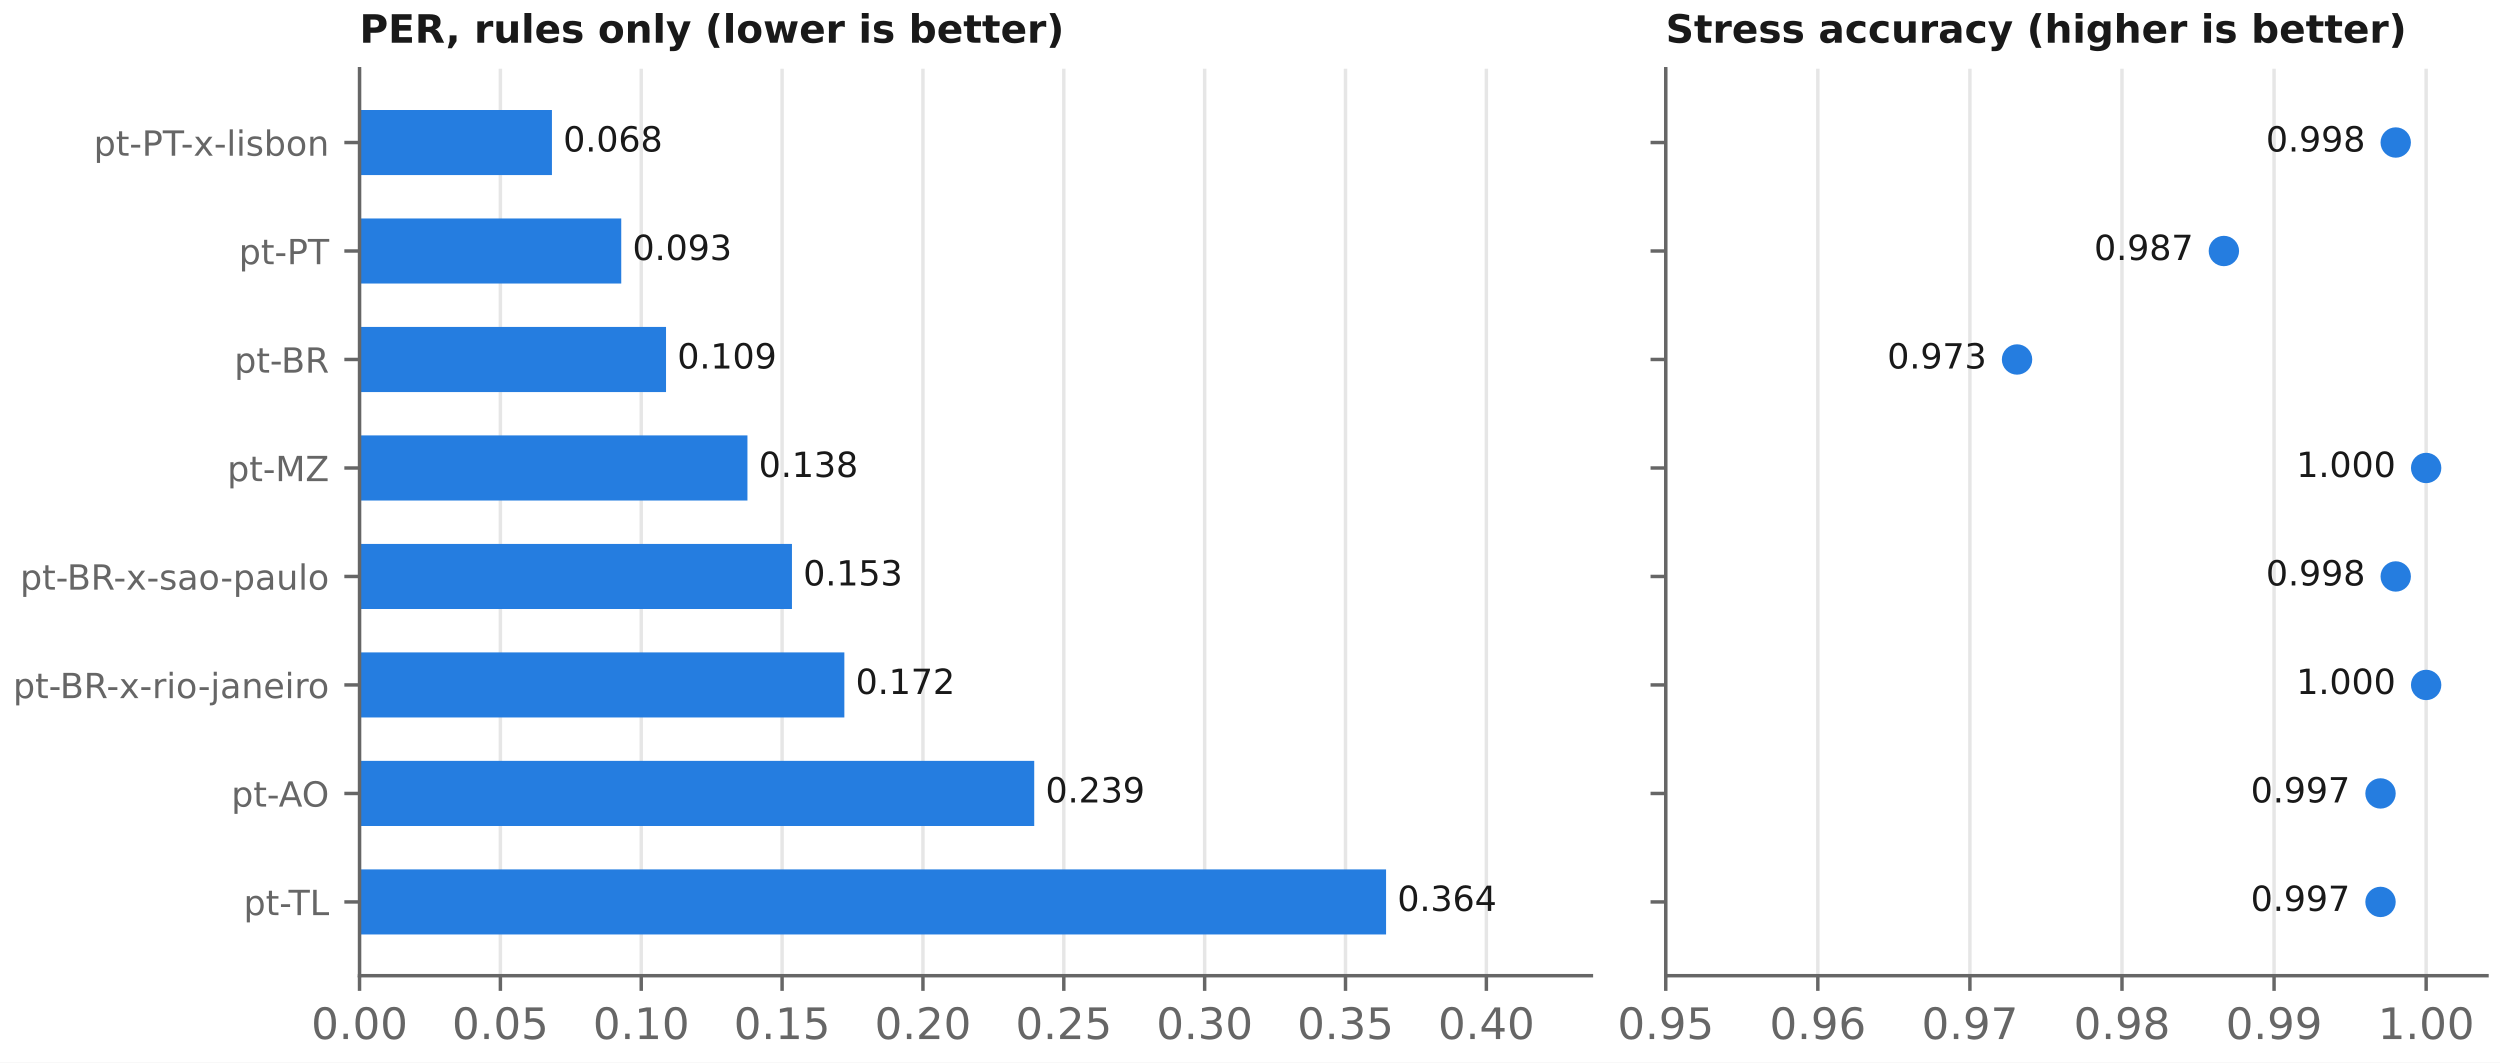
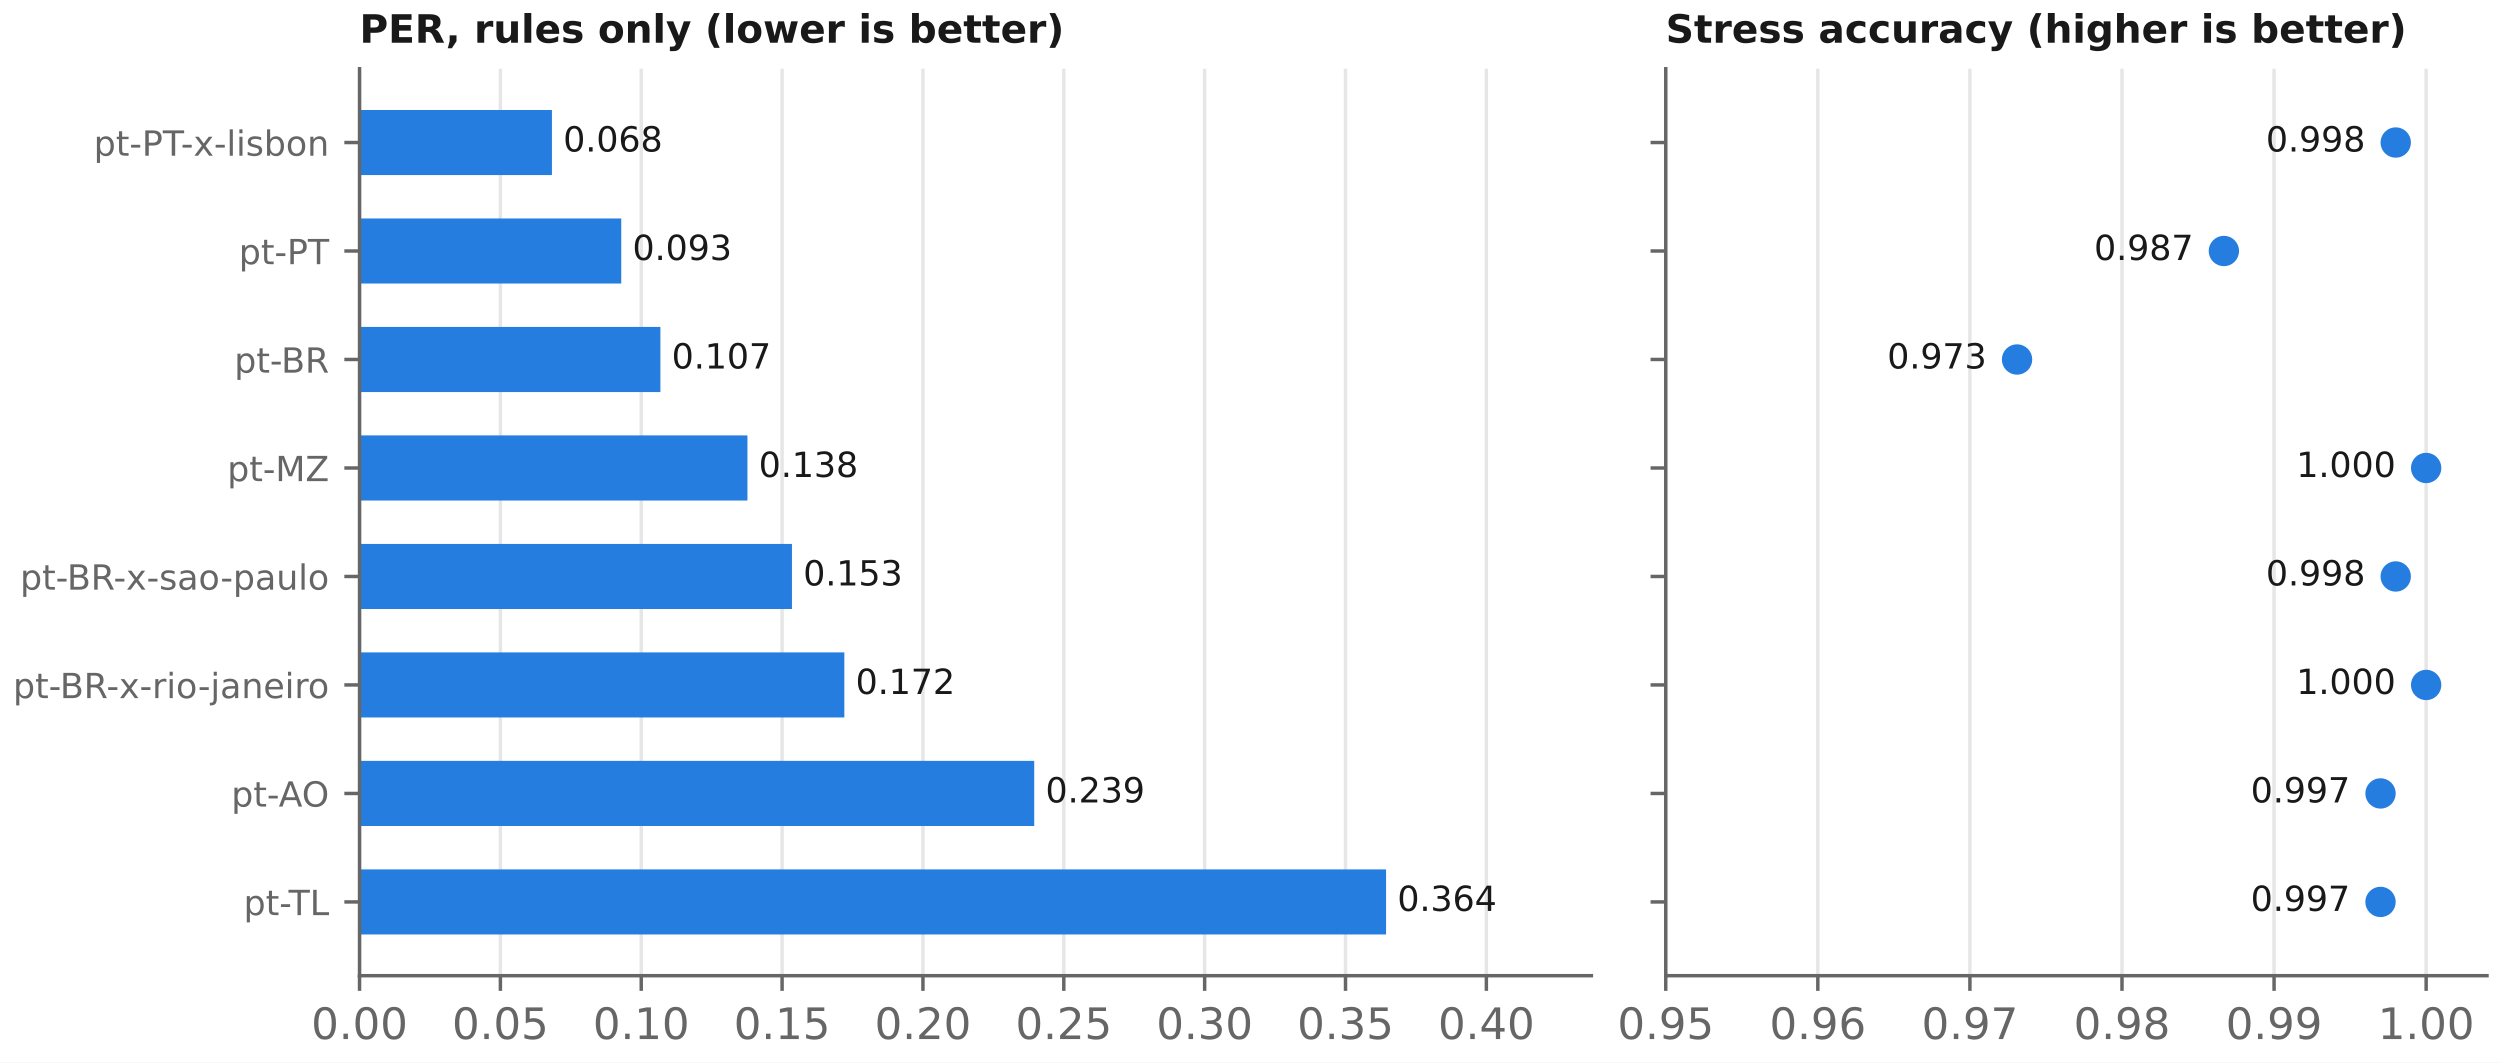
<svg xmlns="http://www.w3.org/2000/svg" xmlns:xlink="http://www.w3.org/1999/xlink" width="576pt" height="244.8pt" viewBox="0 0 576 244.8" version="1.1">
  <defs>
    <style type="text/css">*{stroke-linejoin: round; stroke-linecap: butt}</style>
  </defs>
  <g id="figure_1">
    <g id="patch_1">
      <path d="M 0 244.8  L 576 244.8  L 576 0  L 0 0  z " style="fill: #ffffff" />
    </g>
    <g id="axes_1">
      <g id="patch_2">
        <path d="M 82.836 224.8  L 366.654 224.8  L 366.654 15.839  L 82.836 15.839  z " style="fill: #ffffff" />
      </g>
      <g id="matplotlib.axis_1">
        <g id="xtick_1">
          <g id="line2d_1">
            <path d="M 82.836 224.8  L 82.836 15.839  " clip-path="url(#pa067309604)" style="fill: none; stroke: #e6e6e6; stroke-width: 0.8; stroke-linecap: square" />
          </g>
          <g id="line2d_2">
            <defs>
              <path id="m0db574f044" d="M 0 0  L 0 3.5  " style="stroke: #666666; stroke-width: 0.8" />
            </defs>
            <g>
              <use xlink:href="#m0db574f044" x="82.836" y="224.8" style="fill: #666666; stroke: #666666; stroke-width: 0.8" />
            </g>
          </g>
          <g id="text_1">
            <text style="font-size: 10px; font-family: 'DejaVu Sans', 'Bitstream Vera Sans', 'Computer Modern Sans Serif', 'Lucida Grande', 'Verdana', 'Geneva', 'Lucid', 'Arial', 'Helvetica', 'Avant Garde', sans-serif; text-anchor: middle; fill: #666666" x="82.836" y="239.397" transform="rotate(-0 82.83649 239.3974)">0.00</text>
          </g>
        </g>
        <g id="xtick_2">
          <g id="line2d_3">
            <path d="M 115.289 224.8  L 115.289 15.839  " clip-path="url(#pa067309604)" style="fill: none; stroke: #e6e6e6; stroke-width: 0.8; stroke-linecap: square" />
          </g>
          <g id="line2d_4">
            <g>
              <use xlink:href="#m0db574f044" x="115.289" y="224.8" style="fill: #666666; stroke: #666666; stroke-width: 0.8" />
            </g>
          </g>
          <g id="text_2">
            <text style="font-size: 10px; font-family: 'DejaVu Sans', 'Bitstream Vera Sans', 'Computer Modern Sans Serif', 'Lucida Grande', 'Verdana', 'Geneva', 'Lucid', 'Arial', 'Helvetica', 'Avant Garde', sans-serif; text-anchor: middle; fill: #666666" x="115.289" y="239.397" transform="rotate(-0 115.2892 239.3974)">0.05</text>
          </g>
        </g>
        <g id="xtick_3">
          <g id="line2d_5">
            <path d="M 147.742 224.8  L 147.742 15.839  " clip-path="url(#pa067309604)" style="fill: none; stroke: #e6e6e6; stroke-width: 0.8; stroke-linecap: square" />
          </g>
          <g id="line2d_6">
            <g>
              <use xlink:href="#m0db574f044" x="147.742" y="224.8" style="fill: #666666; stroke: #666666; stroke-width: 0.8" />
            </g>
          </g>
          <g id="text_3">
            <text style="font-size: 10px; font-family: 'DejaVu Sans', 'Bitstream Vera Sans', 'Computer Modern Sans Serif', 'Lucida Grande', 'Verdana', 'Geneva', 'Lucid', 'Arial', 'Helvetica', 'Avant Garde', sans-serif; text-anchor: middle; fill: #666666" x="147.742" y="239.397" transform="rotate(-0 147.7418 239.3974)">0.10</text>
          </g>
        </g>
        <g id="xtick_4">
          <g id="line2d_7">
            <path d="M 180.194 224.8  L 180.194 15.839  " clip-path="url(#pa067309604)" style="fill: none; stroke: #e6e6e6; stroke-width: 0.8; stroke-linecap: square" />
          </g>
          <g id="line2d_8">
            <g>
              <use xlink:href="#m0db574f044" x="180.194" y="224.8" style="fill: #666666; stroke: #666666; stroke-width: 0.8" />
            </g>
          </g>
          <g id="text_4">
            <text style="font-size: 10px; font-family: 'DejaVu Sans', 'Bitstream Vera Sans', 'Computer Modern Sans Serif', 'Lucida Grande', 'Verdana', 'Geneva', 'Lucid', 'Arial', 'Helvetica', 'Avant Garde', sans-serif; text-anchor: middle; fill: #666666" x="180.194" y="239.397" transform="rotate(-0 180.1945 239.3974)">0.15</text>
          </g>
        </g>
        <g id="xtick_5">
          <g id="line2d_9">
            <path d="M 212.647 224.8  L 212.647 15.839  " clip-path="url(#pa067309604)" style="fill: none; stroke: #e6e6e6; stroke-width: 0.8; stroke-linecap: square" />
          </g>
          <g id="line2d_10">
            <g>
              <use xlink:href="#m0db574f044" x="212.647" y="224.8" style="fill: #666666; stroke: #666666; stroke-width: 0.8" />
            </g>
          </g>
          <g id="text_5">
            <text style="font-size: 10px; font-family: 'DejaVu Sans', 'Bitstream Vera Sans', 'Computer Modern Sans Serif', 'Lucida Grande', 'Verdana', 'Geneva', 'Lucid', 'Arial', 'Helvetica', 'Avant Garde', sans-serif; text-anchor: middle; fill: #666666" x="212.647" y="239.397" transform="rotate(-0 212.6471 239.3974)">0.20</text>
          </g>
        </g>
        <g id="xtick_6">
          <g id="line2d_11">
            <path d="M 245.1 224.8  L 245.1 15.839  " clip-path="url(#pa067309604)" style="fill: none; stroke: #e6e6e6; stroke-width: 0.8; stroke-linecap: square" />
          </g>
          <g id="line2d_12">
            <g>
              <use xlink:href="#m0db574f044" x="245.1" y="224.8" style="fill: #666666; stroke: #666666; stroke-width: 0.8" />
            </g>
          </g>
          <g id="text_6">
            <text style="font-size: 10px; font-family: 'DejaVu Sans', 'Bitstream Vera Sans', 'Computer Modern Sans Serif', 'Lucida Grande', 'Verdana', 'Geneva', 'Lucid', 'Arial', 'Helvetica', 'Avant Garde', sans-serif; text-anchor: middle; fill: #666666" x="245.1" y="239.397" transform="rotate(-0 245.0998 239.3974)">0.25</text>
          </g>
        </g>
        <g id="xtick_7">
          <g id="line2d_13">
            <path d="M 277.552 224.8  L 277.552 15.839  " clip-path="url(#pa067309604)" style="fill: none; stroke: #e6e6e6; stroke-width: 0.8; stroke-linecap: square" />
          </g>
          <g id="line2d_14">
            <g>
              <use xlink:href="#m0db574f044" x="277.552" y="224.8" style="fill: #666666; stroke: #666666; stroke-width: 0.8" />
            </g>
          </g>
          <g id="text_7">
            <text style="font-size: 10px; font-family: 'DejaVu Sans', 'Bitstream Vera Sans', 'Computer Modern Sans Serif', 'Lucida Grande', 'Verdana', 'Geneva', 'Lucid', 'Arial', 'Helvetica', 'Avant Garde', sans-serif; text-anchor: middle; fill: #666666" x="277.552" y="239.397" transform="rotate(-0 277.5525 239.3974)">0.30</text>
          </g>
        </g>
        <g id="xtick_8">
          <g id="line2d_15">
            <path d="M 310.005 224.8  L 310.005 15.839  " clip-path="url(#pa067309604)" style="fill: none; stroke: #e6e6e6; stroke-width: 0.8; stroke-linecap: square" />
          </g>
          <g id="line2d_16">
            <g>
              <use xlink:href="#m0db574f044" x="310.005" y="224.8" style="fill: #666666; stroke: #666666; stroke-width: 0.8" />
            </g>
          </g>
          <g id="text_8">
            <text style="font-size: 10px; font-family: 'DejaVu Sans', 'Bitstream Vera Sans', 'Computer Modern Sans Serif', 'Lucida Grande', 'Verdana', 'Geneva', 'Lucid', 'Arial', 'Helvetica', 'Avant Garde', sans-serif; text-anchor: middle; fill: #666666" x="310.005" y="239.397" transform="rotate(-0 310.0051 239.3974)">0.35</text>
          </g>
        </g>
        <g id="xtick_9">
          <g id="line2d_17">
            <path d="M 342.458 224.8  L 342.458 15.839  " clip-path="url(#pa067309604)" style="fill: none; stroke: #e6e6e6; stroke-width: 0.8; stroke-linecap: square" />
          </g>
          <g id="line2d_18">
            <g>
              <use xlink:href="#m0db574f044" x="342.458" y="224.8" style="fill: #666666; stroke: #666666; stroke-width: 0.8" />
            </g>
          </g>
          <g id="text_9">
            <text style="font-size: 10px; font-family: 'DejaVu Sans', 'Bitstream Vera Sans', 'Computer Modern Sans Serif', 'Lucida Grande', 'Verdana', 'Geneva', 'Lucid', 'Arial', 'Helvetica', 'Avant Garde', sans-serif; text-anchor: middle; fill: #666666" x="342.458" y="239.397" transform="rotate(-0 342.4578 239.3974)">0.40</text>
          </g>
        </g>
      </g>
      <g id="matplotlib.axis_2">
        <g id="ytick_1">
          <g id="line2d_19">
            <defs>
              <path id="m9a97e96fcf" d="M 0 0  L -3.5 0  " style="stroke: #666666; stroke-width: 0.8" />
            </defs>
            <g>
              <use xlink:href="#m9a97e96fcf" x="82.836" y="32.836" style="fill: #666666; stroke: #666666; stroke-width: 0.8" />
            </g>
          </g>
          <g id="text_10">
            <text style="font-size: 8px; font-family: 'DejaVu Sans', 'Bitstream Vera Sans', 'Computer Modern Sans Serif', 'Lucida Grande', 'Verdana', 'Geneva', 'Lucid', 'Arial', 'Helvetica', 'Avant Garde', sans-serif; text-anchor: end; fill: #666666" x="75.836" y="35.875" transform="rotate(-0 75.83649 35.87503)">pt-PT-x-lisbon</text>
          </g>
        </g>
        <g id="ytick_2">
          <g id="line2d_20">
            <g>
              <use xlink:href="#m9a97e96fcf" x="82.836" y="57.831" style="fill: #666666; stroke: #666666; stroke-width: 0.8" />
            </g>
          </g>
          <g id="text_11">
            <text style="font-size: 8px; font-family: 'DejaVu Sans', 'Bitstream Vera Sans', 'Computer Modern Sans Serif', 'Lucida Grande', 'Verdana', 'Geneva', 'Lucid', 'Arial', 'Helvetica', 'Avant Garde', sans-serif; text-anchor: end; fill: #666666" x="75.836" y="60.87" transform="rotate(-0 75.83649 60.87004)">pt-PT</text>
          </g>
        </g>
        <g id="ytick_3">
          <g id="line2d_21">
            <g>
              <use xlink:href="#m9a97e96fcf" x="82.836" y="82.826" style="fill: #666666; stroke: #666666; stroke-width: 0.8" />
            </g>
          </g>
          <g id="text_12">
            <text style="font-size: 8px; font-family: 'DejaVu Sans', 'Bitstream Vera Sans', 'Computer Modern Sans Serif', 'Lucida Grande', 'Verdana', 'Geneva', 'Lucid', 'Arial', 'Helvetica', 'Avant Garde', sans-serif; text-anchor: end; fill: #666666" x="75.836" y="85.865" transform="rotate(-0 75.83649 85.86537)">pt-BR</text>
          </g>
        </g>
        <g id="ytick_4">
          <g id="line2d_22">
            <g>
              <use xlink:href="#m9a97e96fcf" x="82.836" y="107.822" style="fill: #666666; stroke: #666666; stroke-width: 0.8" />
            </g>
          </g>
          <g id="text_13">
            <text style="font-size: 8px; font-family: 'DejaVu Sans', 'Bitstream Vera Sans', 'Computer Modern Sans Serif', 'Lucida Grande', 'Verdana', 'Geneva', 'Lucid', 'Arial', 'Helvetica', 'Avant Garde', sans-serif; text-anchor: end; fill: #666666" x="75.836" y="110.861" transform="rotate(-0 75.83649 110.8607)">pt-MZ</text>
          </g>
        </g>
        <g id="ytick_5">
          <g id="line2d_23">
            <g>
              <use xlink:href="#m9a97e96fcf" x="82.836" y="132.817" style="fill: #666666; stroke: #666666; stroke-width: 0.8" />
            </g>
          </g>
          <g id="text_14">
            <text style="font-size: 8px; font-family: 'DejaVu Sans', 'Bitstream Vera Sans', 'Computer Modern Sans Serif', 'Lucida Grande', 'Verdana', 'Geneva', 'Lucid', 'Arial', 'Helvetica', 'Avant Garde', sans-serif; text-anchor: end; fill: #666666" x="75.836" y="135.856" transform="rotate(-0 75.83649 135.8563)">pt-BR-x-sao-paulo</text>
          </g>
        </g>
        <g id="ytick_6">
          <g id="line2d_24">
            <g>
              <use xlink:href="#m9a97e96fcf" x="82.836" y="157.812" style="fill: #666666; stroke: #666666; stroke-width: 0.8" />
            </g>
          </g>
          <g id="text_15">
            <text style="font-size: 8px; font-family: 'DejaVu Sans', 'Bitstream Vera Sans', 'Computer Modern Sans Serif', 'Lucida Grande', 'Verdana', 'Geneva', 'Lucid', 'Arial', 'Helvetica', 'Avant Garde', sans-serif; text-anchor: end; fill: #666666" x="75.836" y="160.852" transform="rotate(-0 75.83649 160.8517)">pt-BR-x-rio-janeiro</text>
          </g>
        </g>
        <g id="ytick_7">
          <g id="line2d_25">
            <g>
              <use xlink:href="#m9a97e96fcf" x="82.836" y="182.808" style="fill: #666666; stroke: #666666; stroke-width: 0.8" />
            </g>
          </g>
          <g id="text_16">
            <text style="font-size: 8px; font-family: 'DejaVu Sans', 'Bitstream Vera Sans', 'Computer Modern Sans Serif', 'Lucida Grande', 'Verdana', 'Geneva', 'Lucid', 'Arial', 'Helvetica', 'Avant Garde', sans-serif; text-anchor: end; fill: #666666" x="75.836" y="185.847" transform="rotate(-0 75.83649 185.8467)">pt-AO</text>
          </g>
        </g>
        <g id="ytick_8">
          <g id="line2d_26">
            <g>
              <use xlink:href="#m9a97e96fcf" x="82.836" y="207.803" style="fill: #666666; stroke: #666666; stroke-width: 0.8" />
            </g>
          </g>
          <g id="text_17">
            <text style="font-size: 8px; font-family: 'DejaVu Sans', 'Bitstream Vera Sans', 'Computer Modern Sans Serif', 'Lucida Grande', 'Verdana', 'Geneva', 'Lucid', 'Arial', 'Helvetica', 'Avant Garde', sans-serif; text-anchor: end; fill: #666666" x="75.836" y="210.842" transform="rotate(-0 75.83649 210.842)">pt-TL</text>
          </g>
        </g>
      </g>
      <g id="patch_3">
        <path d="M 82.836 25.337  L 127.167 25.337  L 127.167 40.334  L 82.836 40.334  z " clip-path="url(#pa067309604)" style="fill: #257de0" />
      </g>
      <g id="patch_4">
        <path d="M 82.836 50.332  L 143.134 50.332  L 143.134 65.33  L 82.836 65.33  z " clip-path="url(#pa067309604)" style="fill: #257de0" />
      </g>
      <g id="patch_5">
-         <path d="M 82.836 75.328  L 153.453 75.328  L 153.453 90.325  L 82.836 90.325  z " clip-path="url(#pa067309604)" style="fill: #257de0" />
+         <path d="M 82.836 75.328  L 152.155 75.328  L 152.155 90.325  L 82.836 90.325  z " clip-path="url(#pa067309604)" style="fill: #257de0" />
      </g>
      <g id="patch_6">
        <path d="M 82.836 100.323  L 172.211 100.323  L 172.211 115.32  L 82.836 115.32  z " clip-path="url(#pa067309604)" style="fill: #257de0" />
      </g>
      <g id="patch_7">
        <path d="M 82.836 125.318  L 182.466 125.318  L 182.466 140.316  L 82.836 140.316  z " clip-path="url(#pa067309604)" style="fill: #257de0" />
      </g>
      <g id="patch_8">
        <path d="M 82.836 150.314  L 194.539 150.314  L 194.539 165.311  L 82.836 165.311  z " clip-path="url(#pa067309604)" style="fill: #257de0" />
      </g>
      <g id="patch_9">
        <path d="M 82.836 175.309  L 238.285 175.309  L 238.285 190.306  L 82.836 190.306  z " clip-path="url(#pa067309604)" style="fill: #257de0" />
      </g>
      <g id="patch_10">
        <path d="M 82.836 200.304  L 319.351 200.304  L 319.351 215.302  L 82.836 215.302  z " clip-path="url(#pa067309604)" style="fill: #257de0" />
      </g>
      <g id="patch_11">
        <path d="M 82.836 224.8  L 82.836 15.839  " style="fill: none; stroke: #666666; stroke-width: 0.8; stroke-linejoin: miter; stroke-linecap: square" />
      </g>
      <g id="patch_12">
        <path d="M 82.836 224.8  L 366.654 224.8  " style="fill: none; stroke: #666666; stroke-width: 0.8; stroke-linejoin: miter; stroke-linecap: square" />
      </g>
      <g id="text_18">
        <text style="font-size: 8px; font-family: 'DejaVu Sans', 'Bitstream Vera Sans', 'Computer Modern Sans Serif', 'Lucida Grande', 'Verdana', 'Geneva', 'Lucid', 'Arial', 'Helvetica', 'Avant Garde', sans-serif; text-anchor: start; fill: #191919" x="129.763" y="34.914" transform="rotate(-0 129.763 34.91378)">0.068</text>
      </g>
      <g id="text_19">
        <text style="font-size: 8px; font-family: 'DejaVu Sans', 'Bitstream Vera Sans', 'Computer Modern Sans Serif', 'Lucida Grande', 'Verdana', 'Geneva', 'Lucid', 'Arial', 'Helvetica', 'Avant Garde', sans-serif; text-anchor: start; fill: #191919" x="145.73" y="59.909" transform="rotate(-0 145.7297 59.90911)">0.093</text>
      </g>
      <g id="text_20">
-         <text style="font-size: 8px; font-family: 'DejaVu Sans', 'Bitstream Vera Sans', 'Computer Modern Sans Serif', 'Lucida Grande', 'Verdana', 'Geneva', 'Lucid', 'Arial', 'Helvetica', 'Avant Garde', sans-serif; text-anchor: start; fill: #191919" x="156.05" y="84.904" transform="rotate(-0 156.0497 84.90443)">0.109</text>
+         <text style="font-size: 8px; font-family: 'DejaVu Sans', 'Bitstream Vera Sans', 'Computer Modern Sans Serif', 'Lucida Grande', 'Verdana', 'Geneva', 'Lucid', 'Arial', 'Helvetica', 'Avant Garde', sans-serif; text-anchor: start; fill: #191919" x="154.752" y="84.904" transform="rotate(-0 154.7516 84.90443)">0.107</text>
      </g>
      <g id="text_21">
        <text style="font-size: 8px; font-family: 'DejaVu Sans', 'Bitstream Vera Sans', 'Computer Modern Sans Serif', 'Lucida Grande', 'Verdana', 'Geneva', 'Lucid', 'Arial', 'Helvetica', 'Avant Garde', sans-serif; text-anchor: start; fill: #191919" x="174.807" y="109.9" transform="rotate(-0 174.8073 109.8998)">0.138</text>
      </g>
      <g id="text_22">
        <text style="font-size: 8px; font-family: 'DejaVu Sans', 'Bitstream Vera Sans', 'Computer Modern Sans Serif', 'Lucida Grande', 'Verdana', 'Geneva', 'Lucid', 'Arial', 'Helvetica', 'Avant Garde', sans-serif; text-anchor: start; fill: #191919" x="185.062" y="134.895" transform="rotate(-0 185.0624 134.8951)">0.153</text>
      </g>
      <g id="text_23">
        <text style="font-size: 8px; font-family: 'DejaVu Sans', 'Bitstream Vera Sans', 'Computer Modern Sans Serif', 'Lucida Grande', 'Verdana', 'Geneva', 'Lucid', 'Arial', 'Helvetica', 'Avant Garde', sans-serif; text-anchor: start; fill: #191919" x="197.135" y="159.89" transform="rotate(-0 197.1348 159.8904)">0.172</text>
      </g>
      <g id="text_24">
        <text style="font-size: 8px; font-family: 'DejaVu Sans', 'Bitstream Vera Sans', 'Computer Modern Sans Serif', 'Lucida Grande', 'Verdana', 'Geneva', 'Lucid', 'Arial', 'Helvetica', 'Avant Garde', sans-serif; text-anchor: start; fill: #191919" x="240.881" y="184.886" transform="rotate(-0 240.8809 184.8857)">0.239</text>
      </g>
      <g id="text_25">
        <text style="font-size: 8px; font-family: 'DejaVu Sans', 'Bitstream Vera Sans', 'Computer Modern Sans Serif', 'Lucida Grande', 'Verdana', 'Geneva', 'Lucid', 'Arial', 'Helvetica', 'Avant Garde', sans-serif; text-anchor: start; fill: #191919" x="321.948" y="209.881" transform="rotate(-0 321.9477 209.8811)">0.364</text>
      </g>
      <g id="text_26">
        <text style="font-weight: 700; font-size: 9px; font-family: 'DejaVu Sans', 'Bitstream Vera Sans', 'Computer Modern Sans Serif', 'Lucida Grande', 'Verdana', 'Geneva', 'Lucid', 'Arial', 'Helvetica', 'Avant Garde', sans-serif; text-anchor: start; fill: #191919" x="82.836" y="9.839" transform="rotate(-0 82.83649 9.838834)">PER, rules only (lower is better)</text>
      </g>
    </g>
    <g id="axes_2">
      <g id="patch_13">
        <path d="M 383.788 224.8  L 573 224.8  L 573 15.839  L 383.788 15.839  z " style="fill: #ffffff" />
      </g>
      <g id="matplotlib.axis_3">
        <g id="xtick_10">
          <g id="line2d_27">
            <path d="M 383.788 224.8  L 383.788 15.839  " clip-path="url(#paff09547ee)" style="fill: none; stroke: #e6e6e6; stroke-width: 0.8; stroke-linecap: square" />
          </g>
          <g id="line2d_28">
            <g>
              <use xlink:href="#m0db574f044" x="383.788" y="224.8" style="fill: #666666; stroke: #666666; stroke-width: 0.8" />
            </g>
          </g>
          <g id="text_27">
            <text style="font-size: 10px; font-family: 'DejaVu Sans', 'Bitstream Vera Sans', 'Computer Modern Sans Serif', 'Lucida Grande', 'Verdana', 'Geneva', 'Lucid', 'Arial', 'Helvetica', 'Avant Garde', sans-serif; text-anchor: middle; fill: #666666" x="383.788" y="239.397" transform="rotate(-0 383.7878 239.3974)">0.95</text>
          </g>
        </g>
        <g id="xtick_11">
          <g id="line2d_29">
            <path d="M 418.827 224.8  L 418.827 15.839  " clip-path="url(#paff09547ee)" style="fill: none; stroke: #e6e6e6; stroke-width: 0.8; stroke-linecap: square" />
          </g>
          <g id="line2d_30">
            <g>
              <use xlink:href="#m0db574f044" x="418.827" y="224.8" style="fill: #666666; stroke: #666666; stroke-width: 0.8" />
            </g>
          </g>
          <g id="text_28">
            <text style="font-size: 10px; font-family: 'DejaVu Sans', 'Bitstream Vera Sans', 'Computer Modern Sans Serif', 'Lucida Grande', 'Verdana', 'Geneva', 'Lucid', 'Arial', 'Helvetica', 'Avant Garde', sans-serif; text-anchor: middle; fill: #666666" x="418.827" y="239.397" transform="rotate(-0 418.827 239.3974)">0.96</text>
          </g>
        </g>
        <g id="xtick_12">
          <g id="line2d_31">
            <path d="M 453.866 224.8  L 453.866 15.839  " clip-path="url(#paff09547ee)" style="fill: none; stroke: #e6e6e6; stroke-width: 0.8; stroke-linecap: square" />
          </g>
          <g id="line2d_32">
            <g>
              <use xlink:href="#m0db574f044" x="453.866" y="224.8" style="fill: #666666; stroke: #666666; stroke-width: 0.8" />
            </g>
          </g>
          <g id="text_29">
            <text style="font-size: 10px; font-family: 'DejaVu Sans', 'Bitstream Vera Sans', 'Computer Modern Sans Serif', 'Lucida Grande', 'Verdana', 'Geneva', 'Lucid', 'Arial', 'Helvetica', 'Avant Garde', sans-serif; text-anchor: middle; fill: #666666" x="453.866" y="239.397" transform="rotate(-0 453.8663 239.3974)">0.97</text>
          </g>
        </g>
        <g id="xtick_13">
          <g id="line2d_33">
            <path d="M 488.906 224.8  L 488.906 15.839  " clip-path="url(#paff09547ee)" style="fill: none; stroke: #e6e6e6; stroke-width: 0.8; stroke-linecap: square" />
          </g>
          <g id="line2d_34">
            <g>
              <use xlink:href="#m0db574f044" x="488.906" y="224.8" style="fill: #666666; stroke: #666666; stroke-width: 0.8" />
            </g>
          </g>
          <g id="text_30">
            <text style="font-size: 10px; font-family: 'DejaVu Sans', 'Bitstream Vera Sans', 'Computer Modern Sans Serif', 'Lucida Grande', 'Verdana', 'Geneva', 'Lucid', 'Arial', 'Helvetica', 'Avant Garde', sans-serif; text-anchor: middle; fill: #666666" x="488.906" y="239.397" transform="rotate(-0 488.9055 239.3974)">0.98</text>
          </g>
        </g>
        <g id="xtick_14">
          <g id="line2d_35">
            <path d="M 523.945 224.8  L 523.945 15.839  " clip-path="url(#paff09547ee)" style="fill: none; stroke: #e6e6e6; stroke-width: 0.8; stroke-linecap: square" />
          </g>
          <g id="line2d_36">
            <g>
              <use xlink:href="#m0db574f044" x="523.945" y="224.8" style="fill: #666666; stroke: #666666; stroke-width: 0.8" />
            </g>
          </g>
          <g id="text_31">
            <text style="font-size: 10px; font-family: 'DejaVu Sans', 'Bitstream Vera Sans', 'Computer Modern Sans Serif', 'Lucida Grande', 'Verdana', 'Geneva', 'Lucid', 'Arial', 'Helvetica', 'Avant Garde', sans-serif; text-anchor: middle; fill: #666666" x="523.945" y="239.397" transform="rotate(-0 523.9448 239.3974)">0.99</text>
          </g>
        </g>
        <g id="xtick_15">
          <g id="line2d_37">
            <path d="M 558.984 224.8  L 558.984 15.839  " clip-path="url(#paff09547ee)" style="fill: none; stroke: #e6e6e6; stroke-width: 0.8; stroke-linecap: square" />
          </g>
          <g id="line2d_38">
            <g>
              <use xlink:href="#m0db574f044" x="558.984" y="224.8" style="fill: #666666; stroke: #666666; stroke-width: 0.8" />
            </g>
          </g>
          <g id="text_32">
            <text style="font-size: 10px; font-family: 'DejaVu Sans', 'Bitstream Vera Sans', 'Computer Modern Sans Serif', 'Lucida Grande', 'Verdana', 'Geneva', 'Lucid', 'Arial', 'Helvetica', 'Avant Garde', sans-serif; text-anchor: middle; fill: #666666" x="558.984" y="239.397" transform="rotate(-0 558.9841 239.3974)">1.00</text>
          </g>
        </g>
      </g>
      <g id="matplotlib.axis_4">
        <g id="ytick_9">
          <g id="line2d_39">
            <g>
              <use xlink:href="#m9a97e96fcf" x="383.788" y="32.836" style="fill: #666666; stroke: #666666; stroke-width: 0.8" />
            </g>
          </g>
        </g>
        <g id="ytick_10">
          <g id="line2d_40">
            <g>
              <use xlink:href="#m9a97e96fcf" x="383.788" y="57.831" style="fill: #666666; stroke: #666666; stroke-width: 0.8" />
            </g>
          </g>
        </g>
        <g id="ytick_11">
          <g id="line2d_41">
            <g>
              <use xlink:href="#m9a97e96fcf" x="383.788" y="82.826" style="fill: #666666; stroke: #666666; stroke-width: 0.8" />
            </g>
          </g>
        </g>
        <g id="ytick_12">
          <g id="line2d_42">
            <g>
              <use xlink:href="#m9a97e96fcf" x="383.788" y="107.822" style="fill: #666666; stroke: #666666; stroke-width: 0.8" />
            </g>
          </g>
        </g>
        <g id="ytick_13">
          <g id="line2d_43">
            <g>
              <use xlink:href="#m9a97e96fcf" x="383.788" y="132.817" style="fill: #666666; stroke: #666666; stroke-width: 0.8" />
            </g>
          </g>
        </g>
        <g id="ytick_14">
          <g id="line2d_44">
            <g>
              <use xlink:href="#m9a97e96fcf" x="383.788" y="157.812" style="fill: #666666; stroke: #666666; stroke-width: 0.8" />
            </g>
          </g>
        </g>
        <g id="ytick_15">
          <g id="line2d_45">
            <g>
              <use xlink:href="#m9a97e96fcf" x="383.788" y="182.808" style="fill: #666666; stroke: #666666; stroke-width: 0.8" />
            </g>
          </g>
        </g>
        <g id="ytick_16">
          <g id="line2d_46">
            <g>
              <use xlink:href="#m9a97e96fcf" x="383.788" y="207.803" style="fill: #666666; stroke: #666666; stroke-width: 0.8" />
            </g>
          </g>
        </g>
      </g>
      <g id="patch_14">
        <path d="M 383.788 224.8  L 383.788 15.839  " style="fill: none; stroke: #666666; stroke-width: 0.8; stroke-linejoin: miter; stroke-linecap: square" />
      </g>
      <g id="patch_15">
        <path d="M 383.788 224.8  L 573 224.8  " style="fill: none; stroke: #666666; stroke-width: 0.8; stroke-linejoin: miter; stroke-linecap: square" />
      </g>
      <g id="PathCollection_1">
        <defs>
          <path id="mc776bb2d2c" d="M 0 3  C 0.796 3 1.559 2.684 2.121 2.121  C 2.684 1.559 3 0.796 3 0  C 3 -0.796 2.684 -1.559 2.121 -2.121  C 1.559 -2.684 0.796 -3 0 -3  C -0.796 -3 -1.559 -2.684 -2.121 -2.121  C -2.684 -1.559 -3 -0.796 -3 0  C -3 0.796 -2.684 1.559 -2.121 2.121  C -1.559 2.684 -0.796 3 0 3  z " style="stroke: #257de0" />
        </defs>
        <g clip-path="url(#paff09547ee)">
          <use xlink:href="#mc776bb2d2c" x="551.976" y="32.836" style="fill: #257de0; stroke: #257de0" />
          <use xlink:href="#mc776bb2d2c" x="512.382" y="57.831" style="fill: #257de0; stroke: #257de0" />
          <use xlink:href="#mc776bb2d2c" x="464.728" y="82.826" style="fill: #257de0; stroke: #257de0" />
          <use xlink:href="#mc776bb2d2c" x="558.984" y="107.822" style="fill: #257de0; stroke: #257de0" />
          <use xlink:href="#mc776bb2d2c" x="551.976" y="132.817" style="fill: #257de0; stroke: #257de0" />
          <use xlink:href="#mc776bb2d2c" x="558.984" y="157.812" style="fill: #257de0; stroke: #257de0" />
          <use xlink:href="#mc776bb2d2c" x="548.472" y="182.808" style="fill: #257de0; stroke: #257de0" />
          <use xlink:href="#mc776bb2d2c" x="548.472" y="207.803" style="fill: #257de0; stroke: #257de0" />
        </g>
      </g>
      <g id="text_33">
        <text style="font-size: 8px; font-family: 'DejaVu Sans', 'Bitstream Vera Sans', 'Computer Modern Sans Serif', 'Lucida Grande', 'Verdana', 'Geneva', 'Lucid', 'Arial', 'Helvetica', 'Avant Garde', sans-serif; text-anchor: end; fill: #191919" x="544.968" y="34.914" transform="rotate(-0 544.9684 34.91378)">0.998</text>
      </g>
      <g id="text_34">
        <text style="font-size: 8px; font-family: 'DejaVu Sans', 'Bitstream Vera Sans', 'Computer Modern Sans Serif', 'Lucida Grande', 'Verdana', 'Geneva', 'Lucid', 'Arial', 'Helvetica', 'Avant Garde', sans-serif; text-anchor: end; fill: #191919" x="505.374" y="59.909" transform="rotate(-0 505.374 59.90911)">0.987</text>
      </g>
      <g id="text_35">
        <text style="font-size: 8px; font-family: 'DejaVu Sans', 'Bitstream Vera Sans', 'Computer Modern Sans Serif', 'Lucida Grande', 'Verdana', 'Geneva', 'Lucid', 'Arial', 'Helvetica', 'Avant Garde', sans-serif; text-anchor: end; fill: #191919" x="457.721" y="84.904" transform="rotate(-0 457.7206 84.90443)">0.973</text>
      </g>
      <g id="text_36">
        <text style="font-size: 8px; font-family: 'DejaVu Sans', 'Bitstream Vera Sans', 'Computer Modern Sans Serif', 'Lucida Grande', 'Verdana', 'Geneva', 'Lucid', 'Arial', 'Helvetica', 'Avant Garde', sans-serif; text-anchor: end; fill: #191919" x="551.976" y="109.9" transform="rotate(-0 551.9762 109.8998)">1.000</text>
      </g>
      <g id="text_37">
        <text style="font-size: 8px; font-family: 'DejaVu Sans', 'Bitstream Vera Sans', 'Computer Modern Sans Serif', 'Lucida Grande', 'Verdana', 'Geneva', 'Lucid', 'Arial', 'Helvetica', 'Avant Garde', sans-serif; text-anchor: end; fill: #191919" x="544.968" y="134.895" transform="rotate(-0 544.9684 134.8951)">0.998</text>
      </g>
      <g id="text_38">
        <text style="font-size: 8px; font-family: 'DejaVu Sans', 'Bitstream Vera Sans', 'Computer Modern Sans Serif', 'Lucida Grande', 'Verdana', 'Geneva', 'Lucid', 'Arial', 'Helvetica', 'Avant Garde', sans-serif; text-anchor: end; fill: #191919" x="551.976" y="159.89" transform="rotate(-0 551.9762 159.8904)">1.000</text>
      </g>
      <g id="text_39">
        <text style="font-size: 8px; font-family: 'DejaVu Sans', 'Bitstream Vera Sans', 'Computer Modern Sans Serif', 'Lucida Grande', 'Verdana', 'Geneva', 'Lucid', 'Arial', 'Helvetica', 'Avant Garde', sans-serif; text-anchor: end; fill: #191919" x="541.464" y="184.886" transform="rotate(-0 541.4644 184.8857)">0.997</text>
      </g>
      <g id="text_40">
        <text style="font-size: 8px; font-family: 'DejaVu Sans', 'Bitstream Vera Sans', 'Computer Modern Sans Serif', 'Lucida Grande', 'Verdana', 'Geneva', 'Lucid', 'Arial', 'Helvetica', 'Avant Garde', sans-serif; text-anchor: end; fill: #191919" x="541.464" y="209.881" transform="rotate(-0 541.4644 209.8811)">0.997</text>
      </g>
      <g id="text_41">
        <text style="font-weight: 700; font-size: 9px; font-family: 'DejaVu Sans', 'Bitstream Vera Sans', 'Computer Modern Sans Serif', 'Lucida Grande', 'Verdana', 'Geneva', 'Lucid', 'Arial', 'Helvetica', 'Avant Garde', sans-serif; text-anchor: start; fill: #191919" x="383.788" y="9.839" transform="rotate(-0 383.7878 9.838834)">Stress accuracy (higher is better)</text>
      </g>
    </g>
  </g>
  <defs>
    <clipPath id="pa067309604">
      <rect x="82.836" y="15.839" width="283.818" height="208.961" />
    </clipPath>
    <clipPath id="paff09547ee">
      <rect x="383.788" y="15.839" width="189.212" height="208.961" />
    </clipPath>
  </defs>
</svg>
